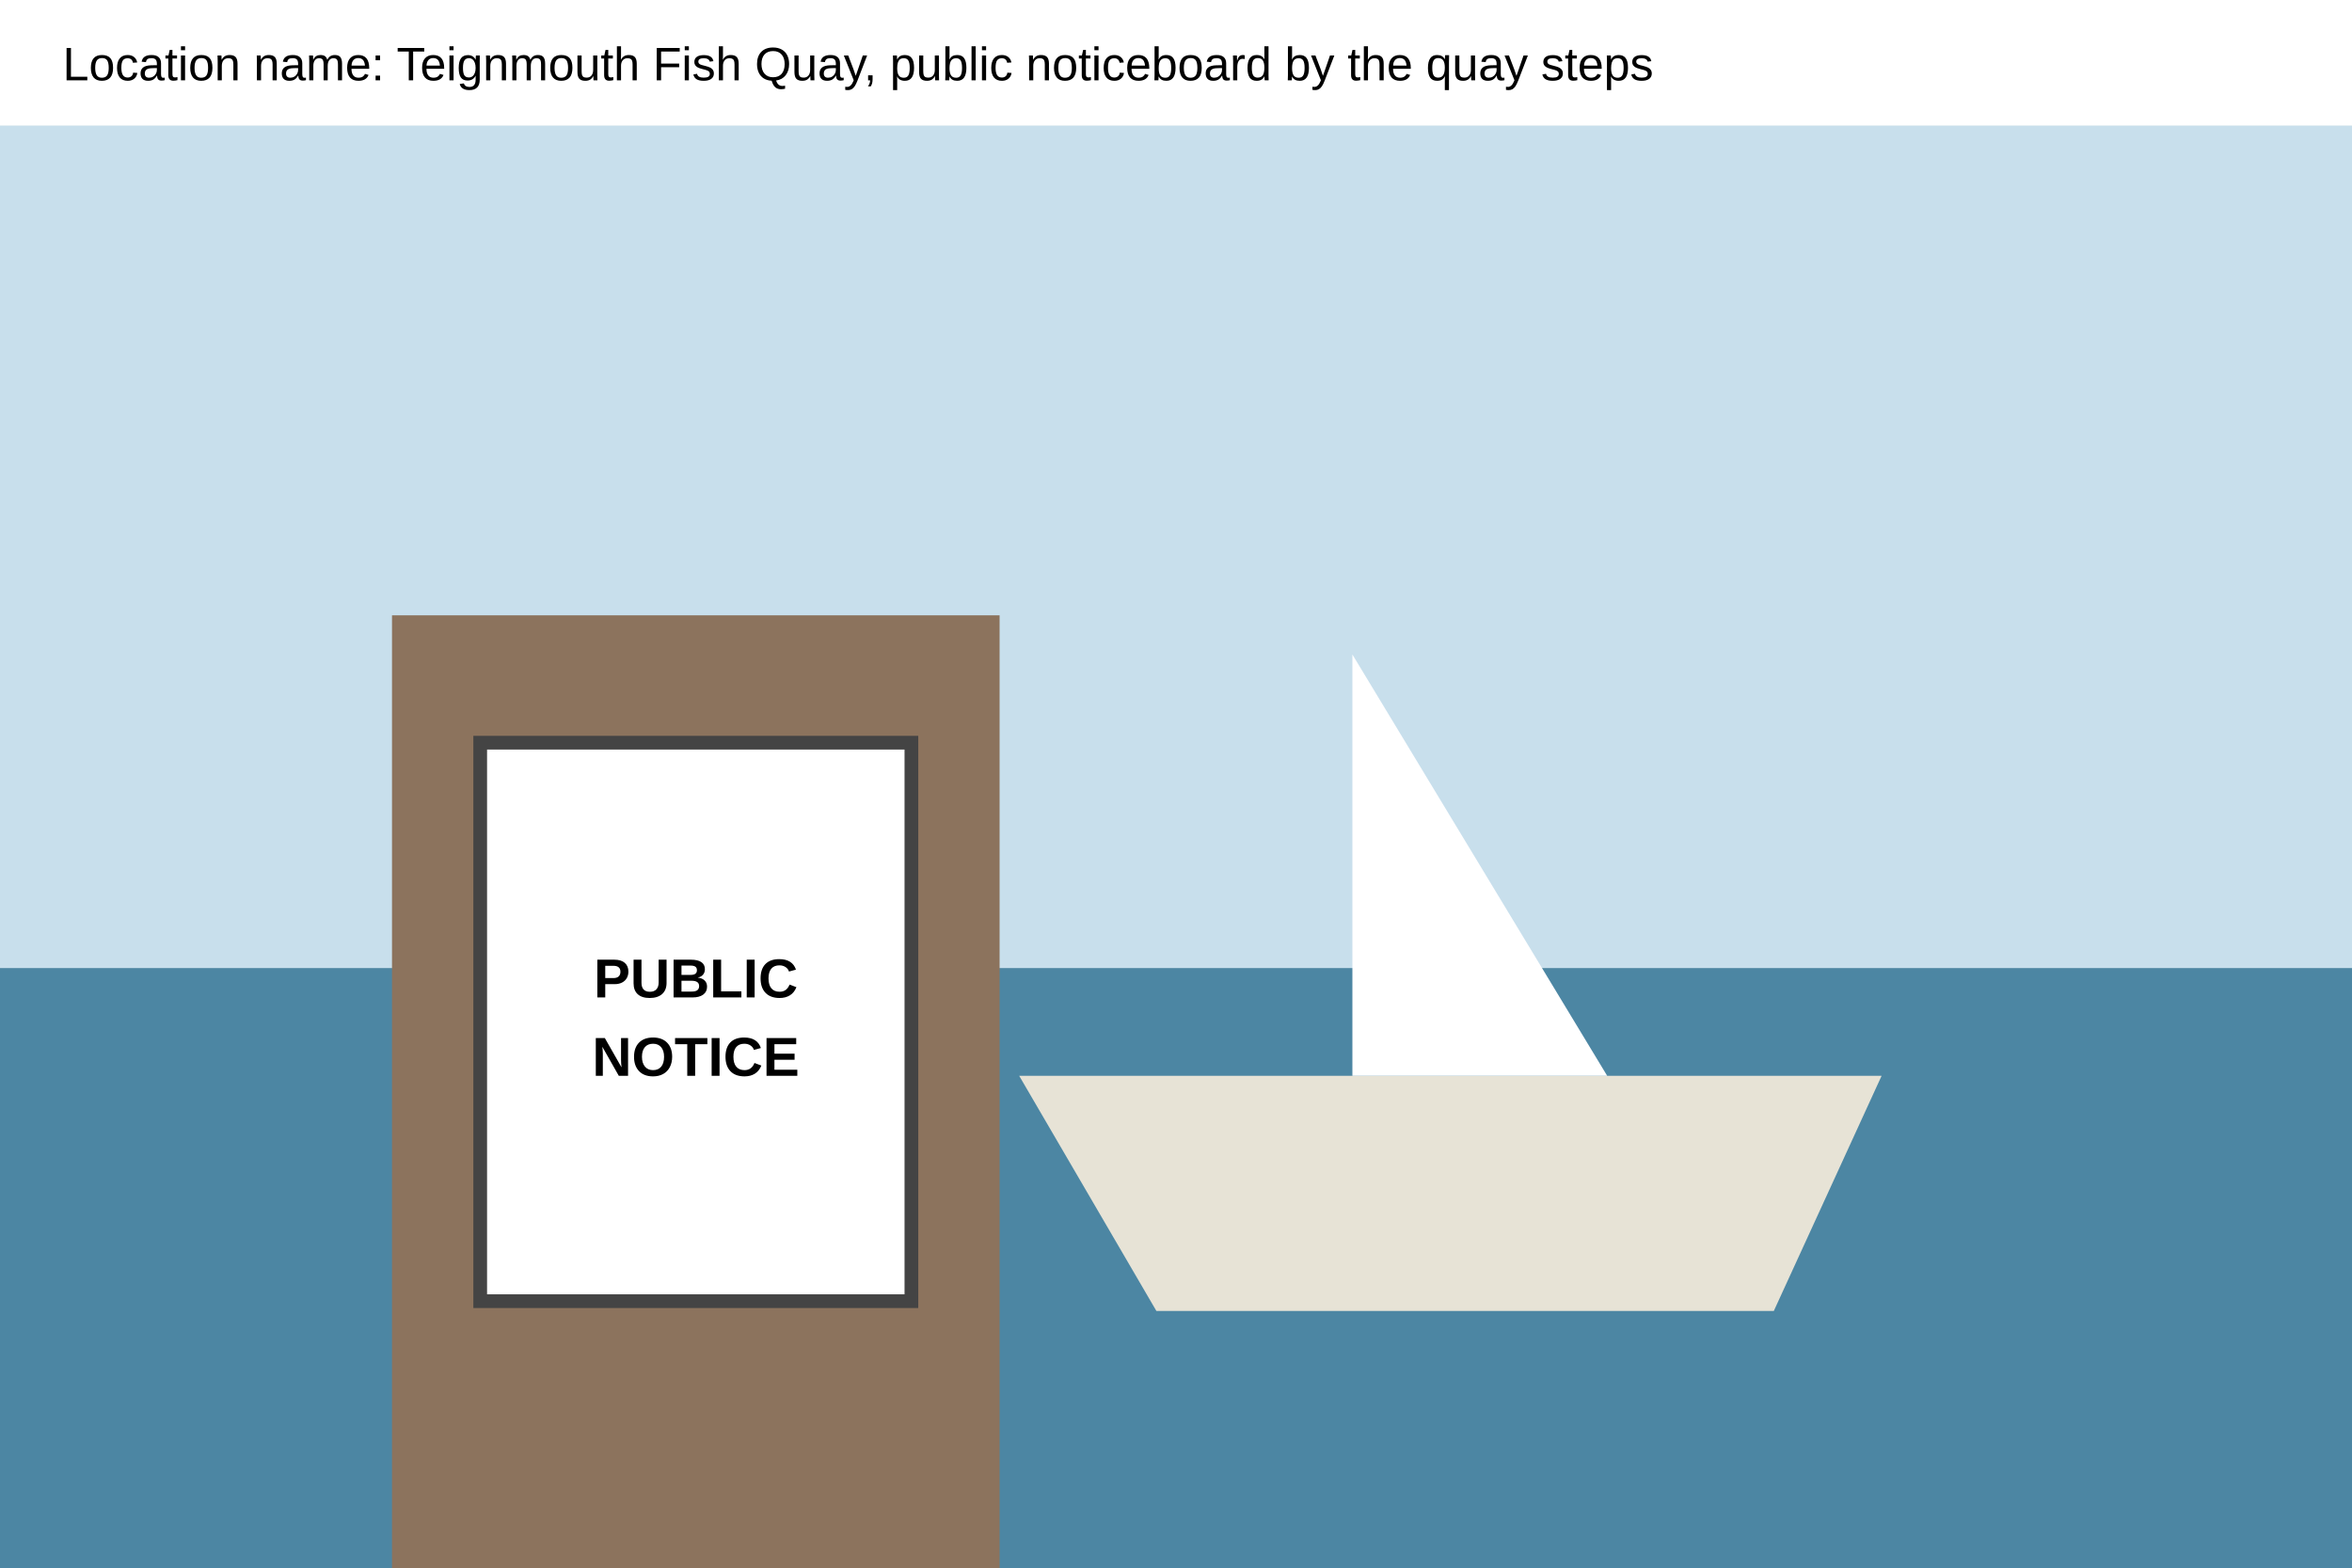
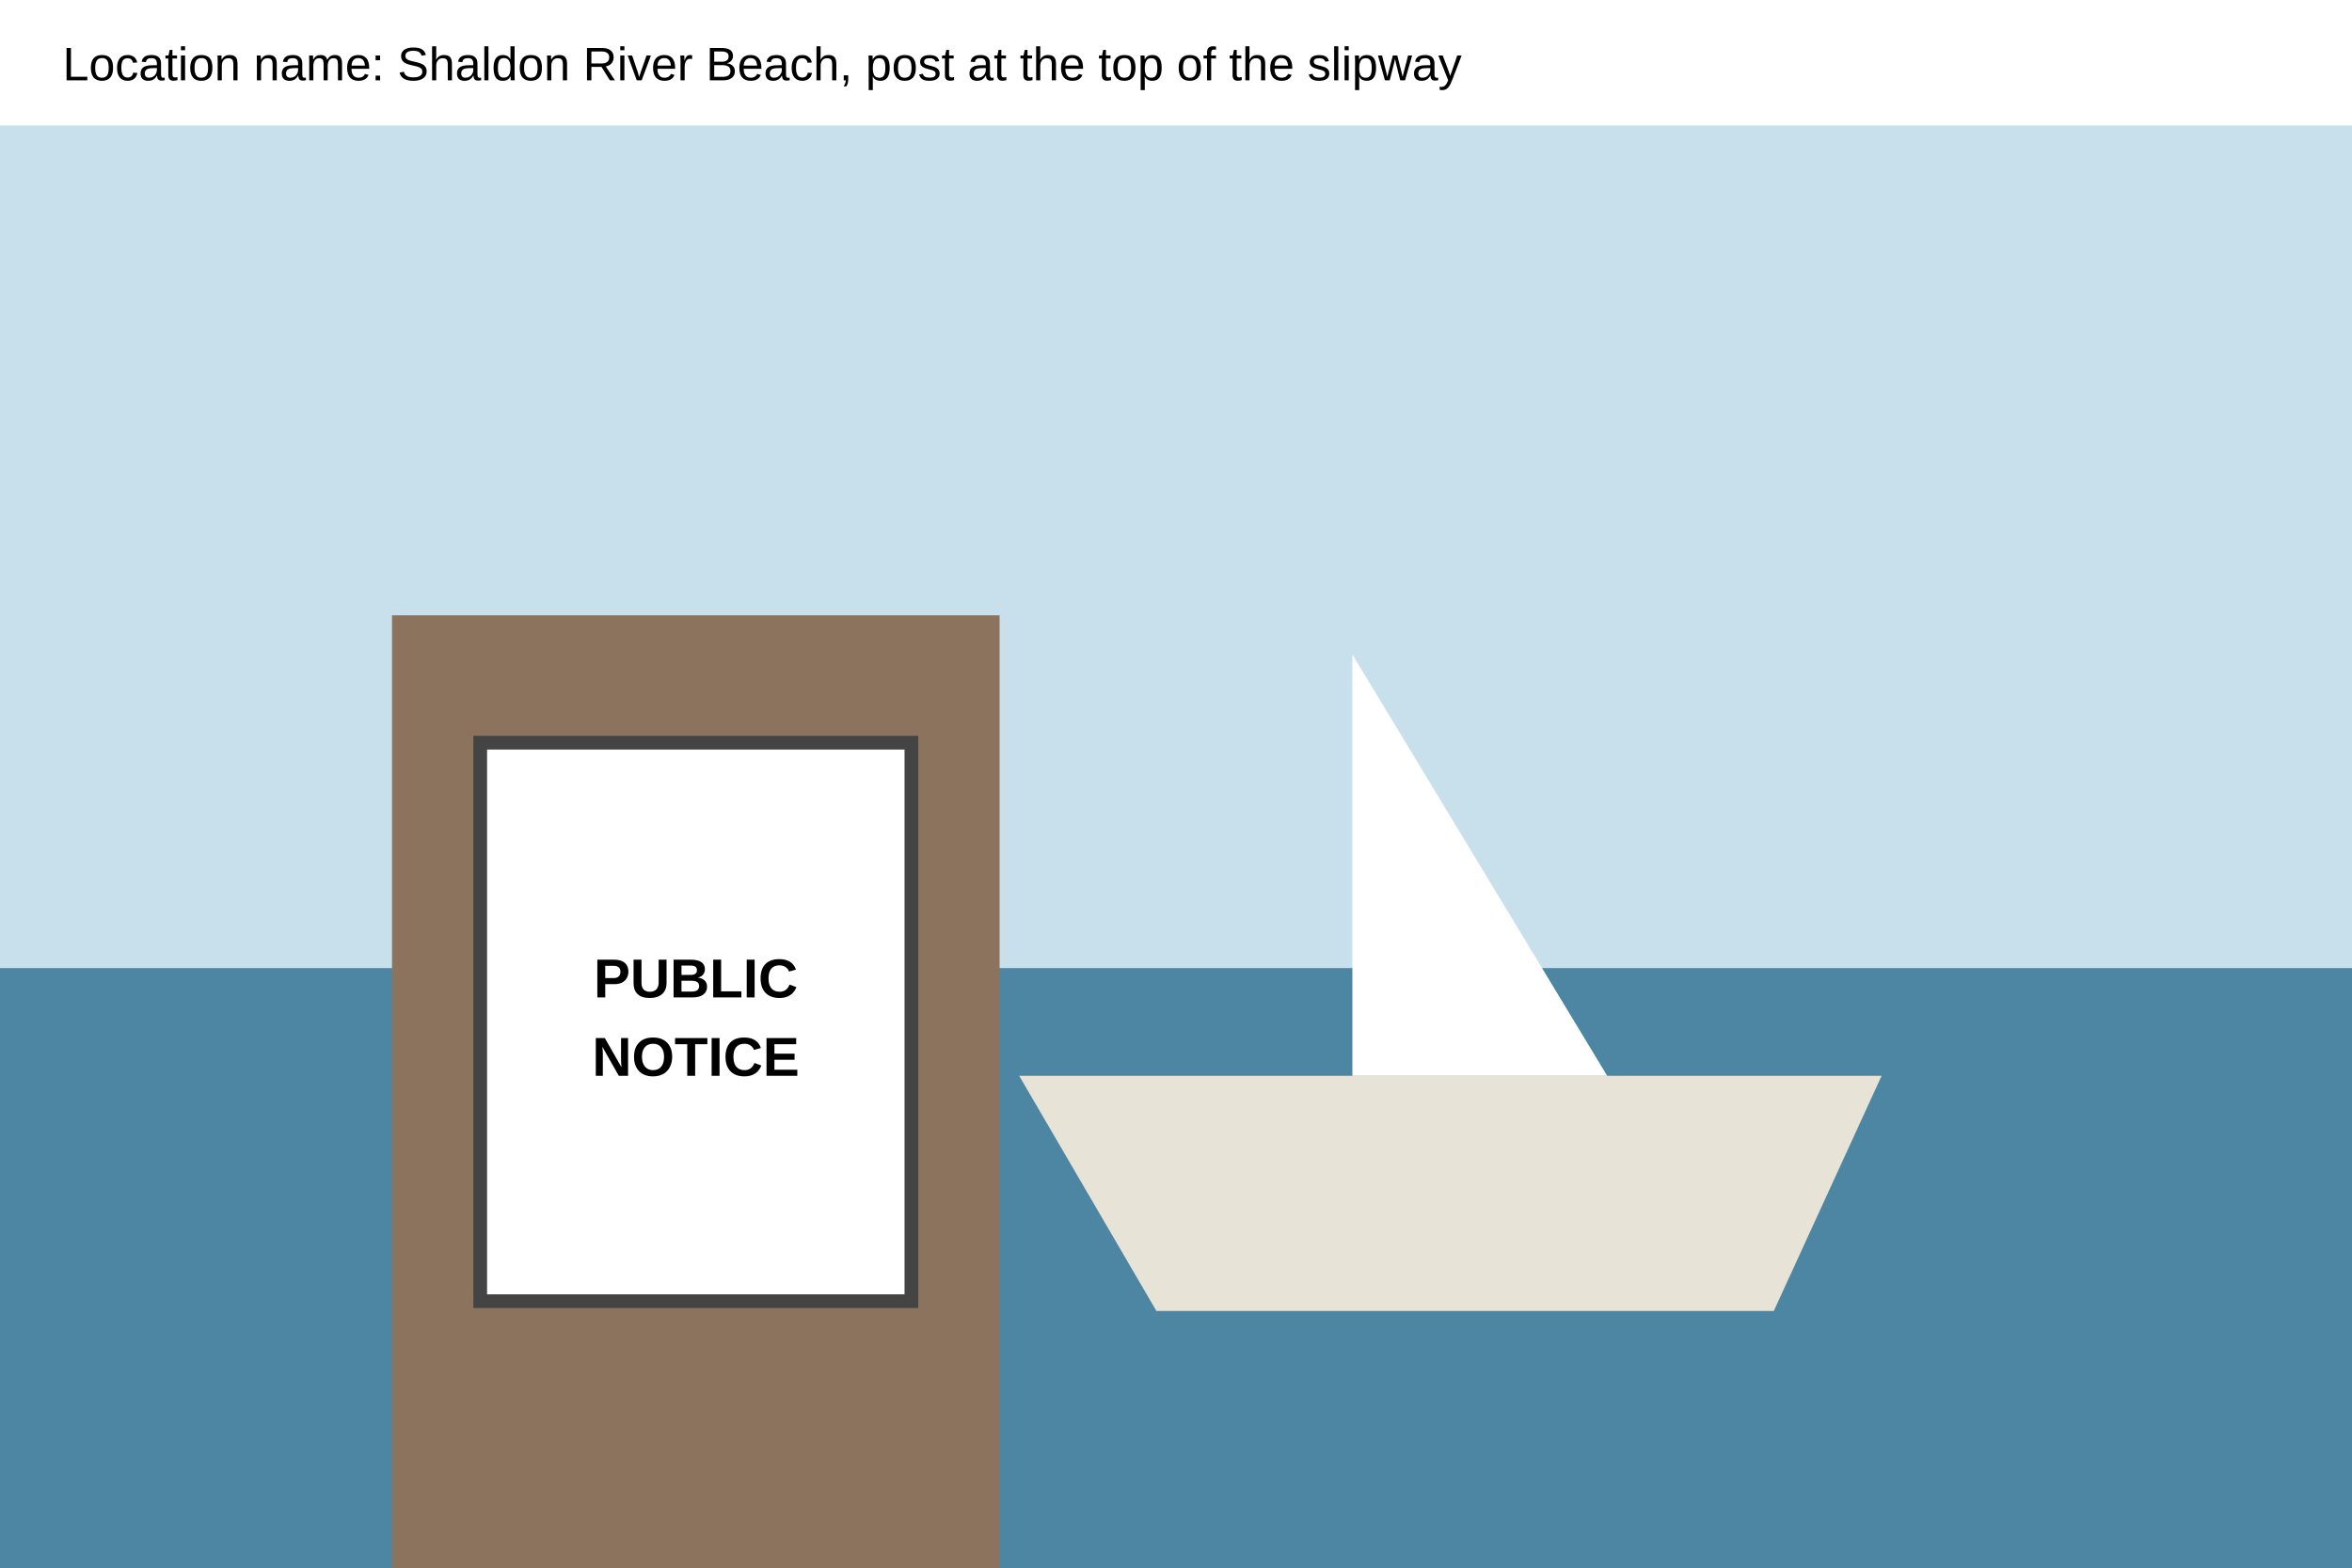
<svg xmlns="http://www.w3.org/2000/svg" width="1200" height="800" viewBox="0 0 1200 800">
  <g transform="translate(0 64)">
    <rect width="1200" height="430" fill="#c8dfec" />
    <rect y="430" width="1200" height="370" fill="#4c86a3" />
    <path d="M520 485h440l-55 120H590z" fill="#e7e3d6" />
    <path d="M690 485V270l130 215z" fill="#fff" />
    <path d="M200 800V250h310v550z" fill="#8c735d" />
    <rect x="245" y="315" width="220" height="285" fill="#fff" stroke="#444" stroke-width="7" />
    <text x="355" y="445" text-anchor="middle" font-family="Arial" font-size="28" font-weight="700">PUBLIC</text>
    <text x="355" y="485" text-anchor="middle" font-family="Arial" font-size="28" font-weight="700">NOTICE</text>
  </g>
  <rect width="1200" height="64" fill="#fff" />
-   <text x="32" y="41" font-family="Arial" font-size="24">Location name: Teignmouth Fish Quay, public noticeboard by the quay steps</text>
+   <text x="32" y="41" font-family="Arial" font-size="24">Location name: Shaldon River Beach, post at the top of the slipway</text>
</svg>
